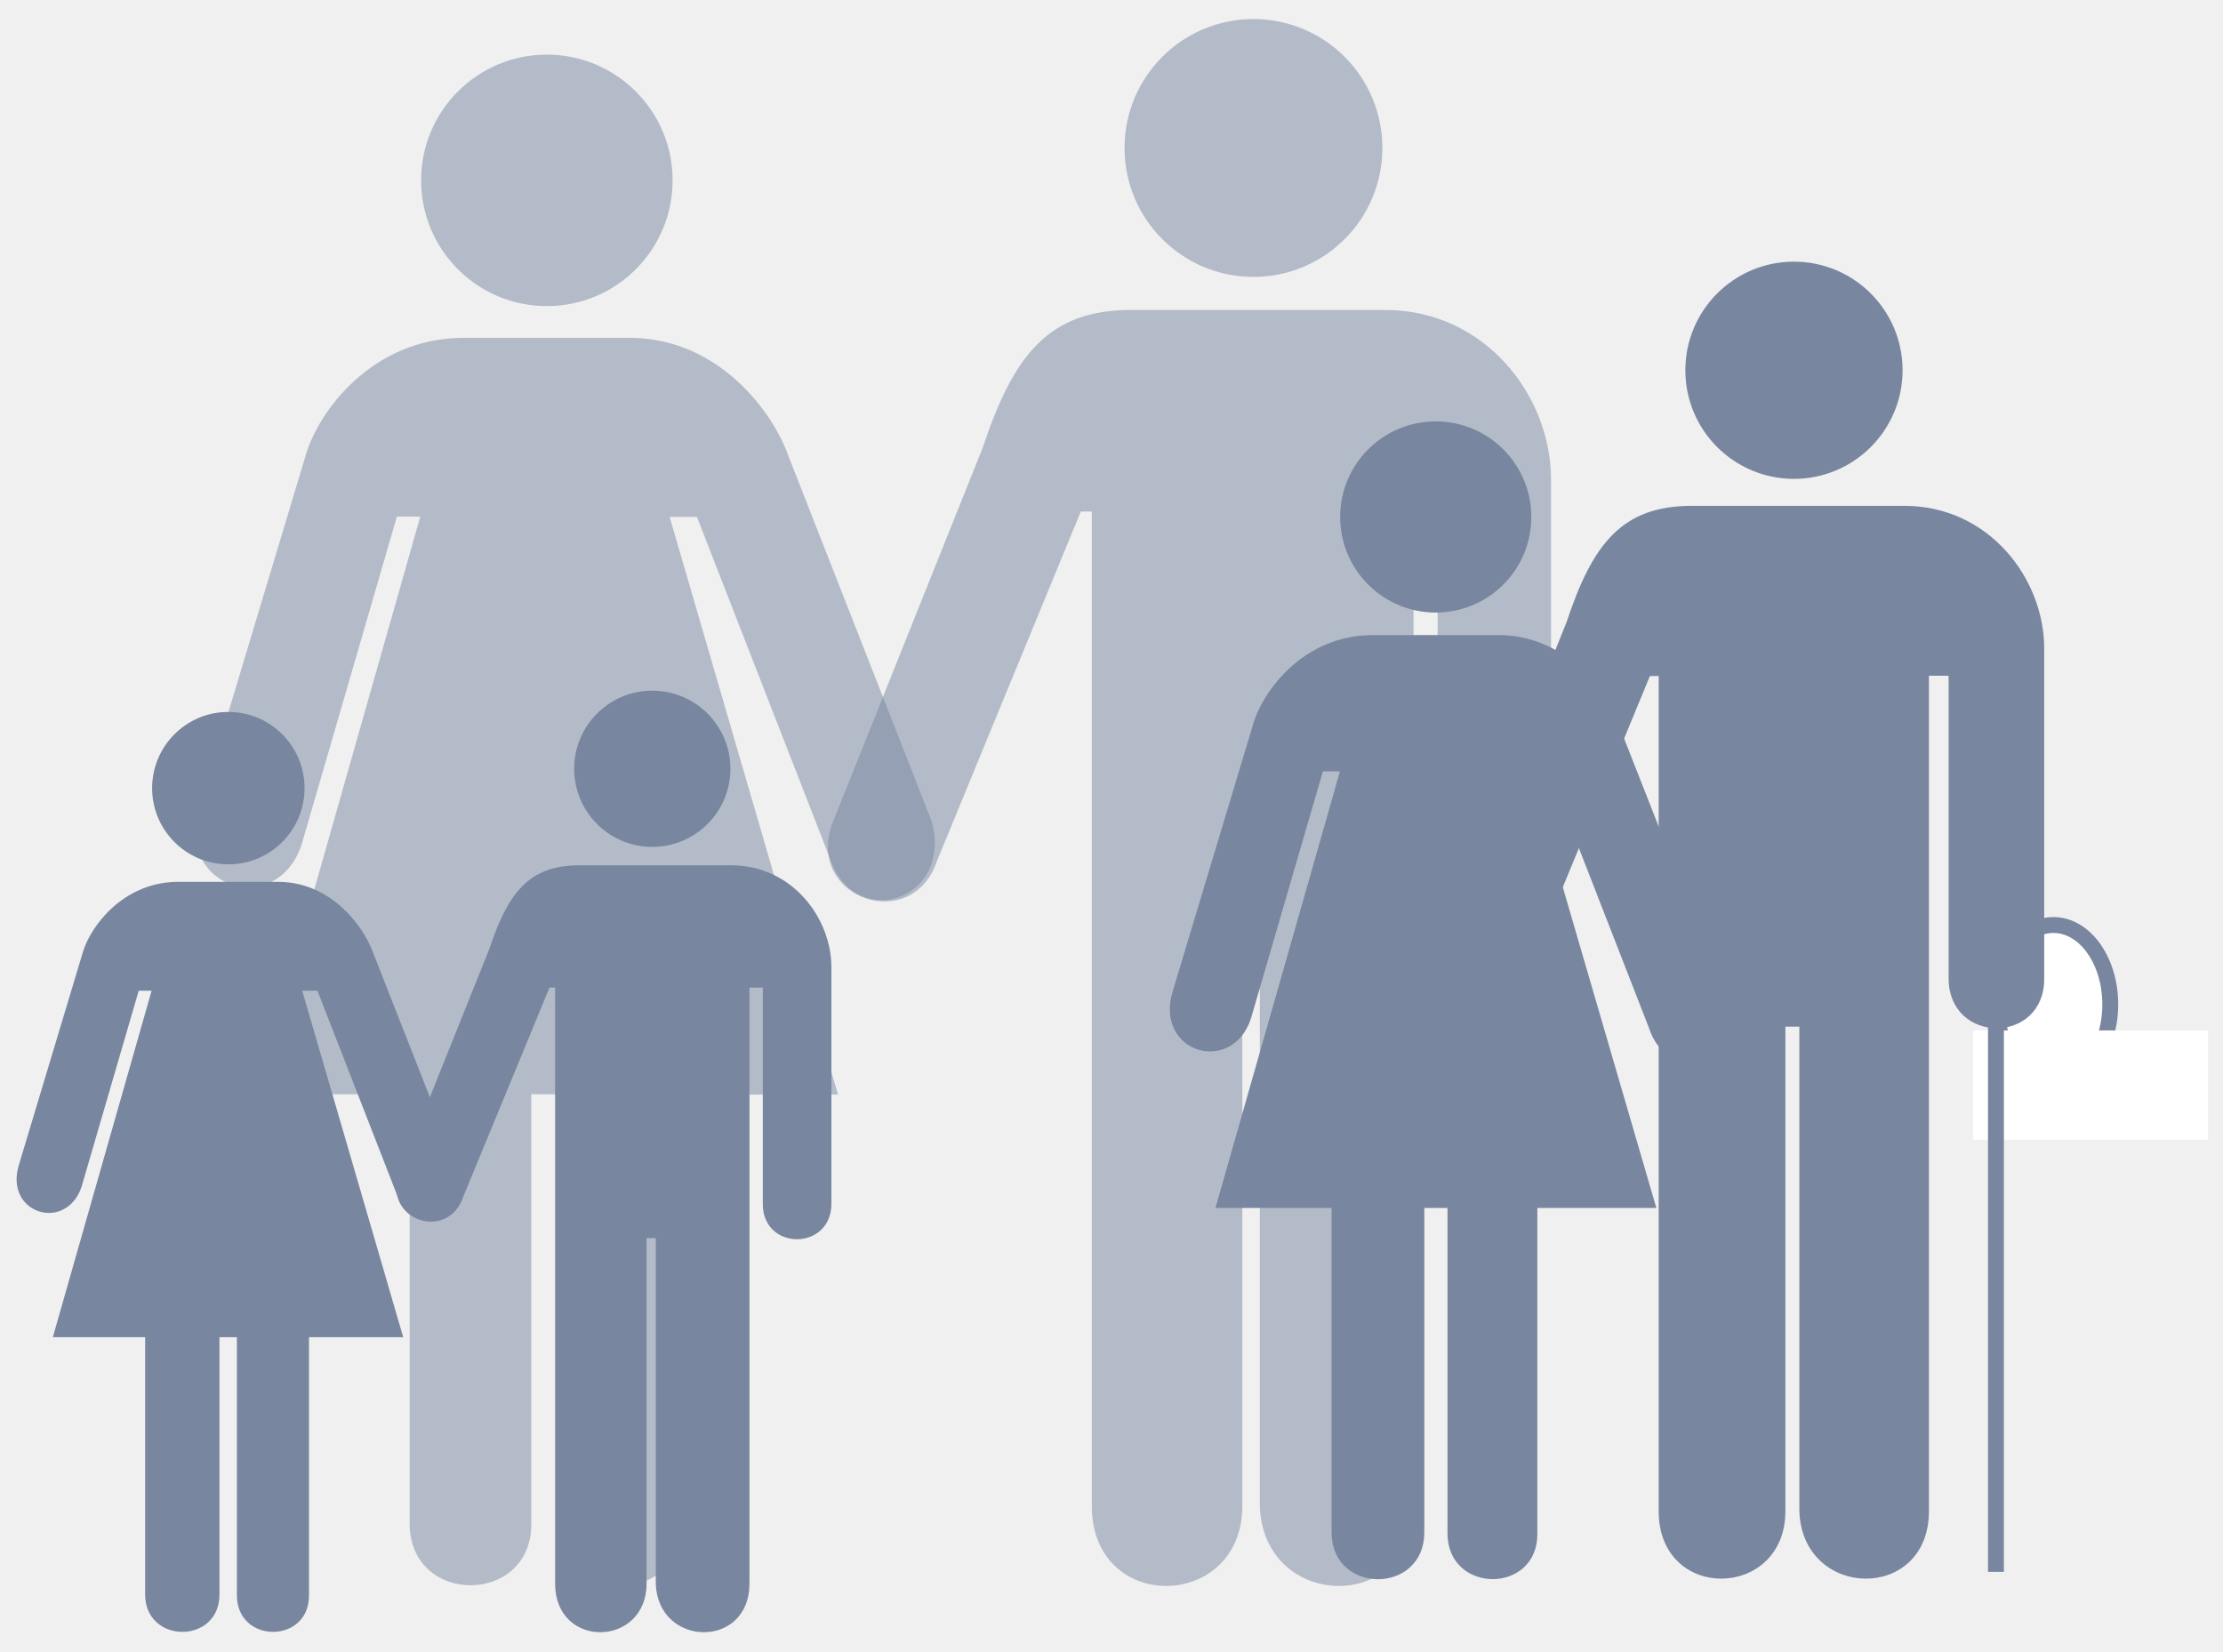
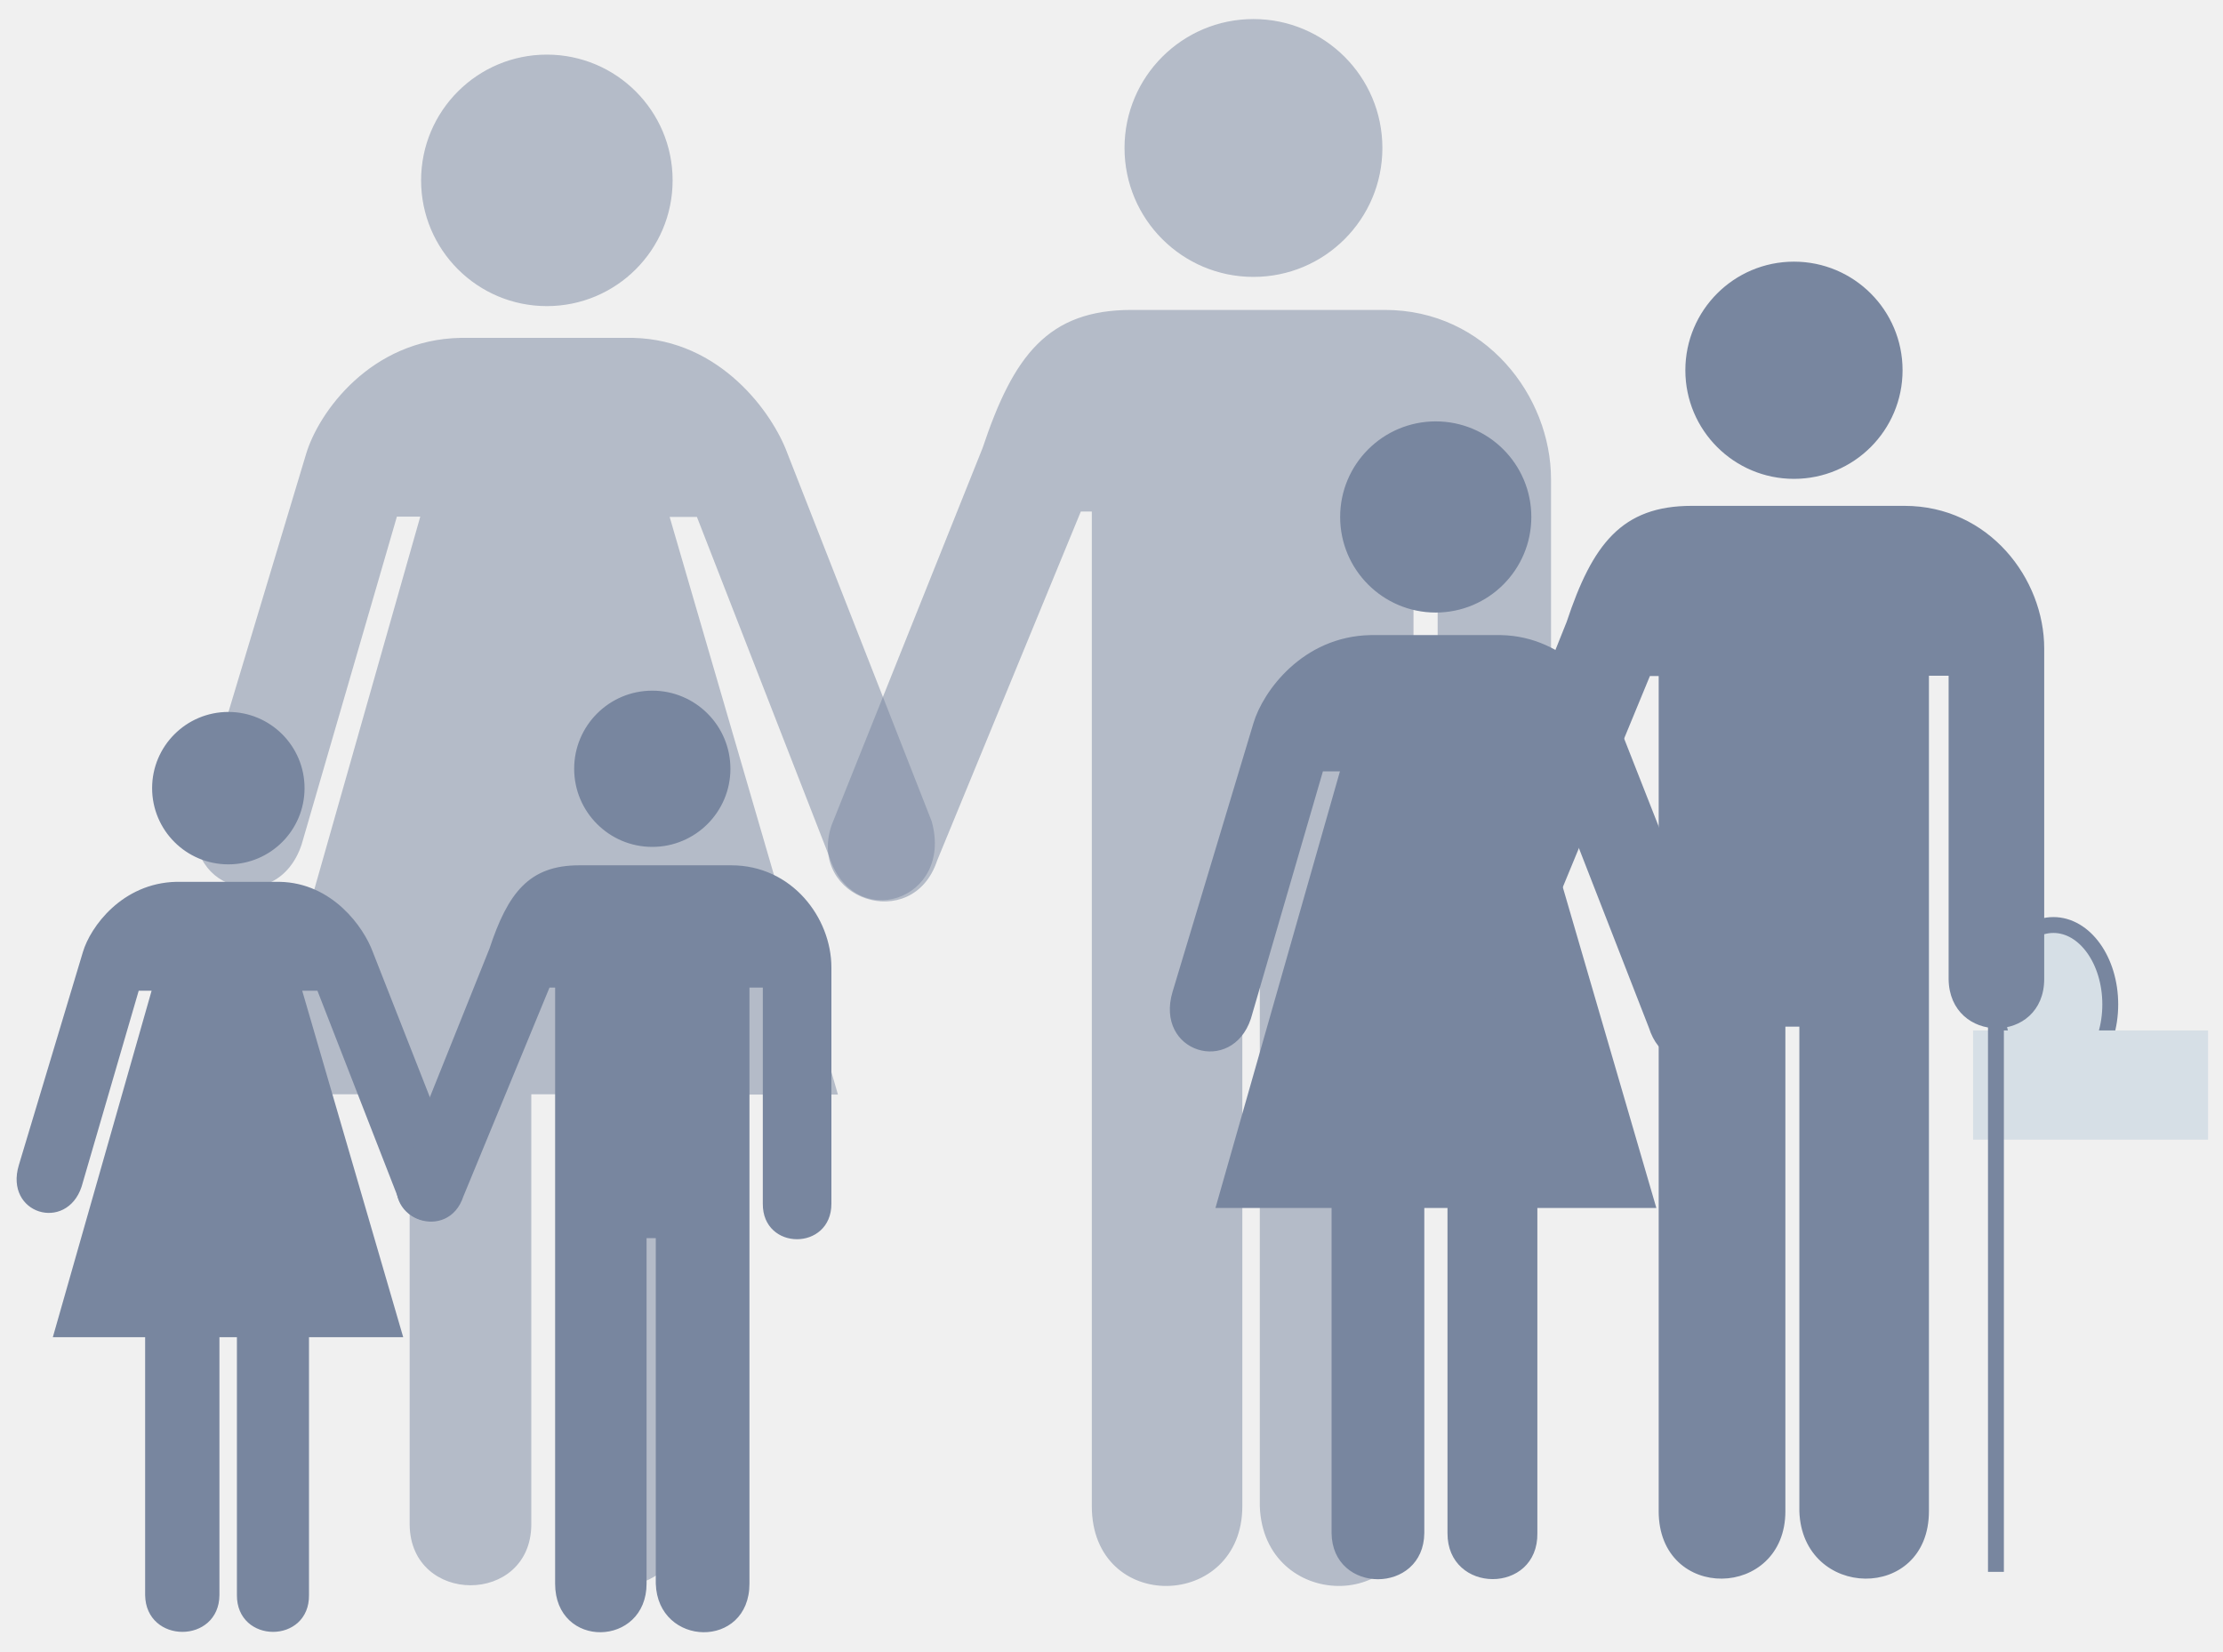
<svg xmlns="http://www.w3.org/2000/svg" version="1.1" id="Layer_1" x="0px" y="0px" viewBox="0 0 700 520" enable-background="new 0 0 700 520" xml:space="preserve">
  <g>
    <g opacity="0.5">
      <circle fill="#78869F" stroke="#78869F" stroke-miterlimit="10" cx="172.2" cy="56.8" r="39.1" />
      <path fill="#78869F" stroke="#78869F" stroke-miterlimit="10" d="M166.8,344.1v136.1c-0.2,24.7-37,24.7-37.3,0V344.1H81.3    L133,162.2h-8.4L94.5,265.8c-7.6,22.9-38.6,13.6-31.3-10.8l33.7-112c3.9-12.9,20.1-35.6,48.2-36.1h54.2    c27.3,0.6,43.6,23.5,48.2,36.1l45.4,115.8c6.8,24.4-23.9,34.3-31.3,10.8l-41.8-107.3h-9.6l53,181.9h-49.4v136.1    c0.4,24.7-36.3,24.6-36.1,0V344.1H166.8z" />
    </g>
    <g opacity="0.5">
      <circle fill="#78869F" stroke="#78869F" stroke-miterlimit="10" cx="394.7" cy="46.6" r="40.1" />
-       <path fill="#78869F" stroke="#78869F" stroke-miterlimit="10" d="M487.9,274.9v-124c0-25.9-20.5-52.8-51.8-52.8h-79.8    c-25.9,0-36.7,14-46.4,43.1l-47.6,118.9c-7.5,22.6,24.8,33.4,32.3,10.8l45.4-110.3h4.3v313.7c0,33.4,46.4,32.3,46.4,0V292.1h6.5    v182.2c1.1,32.3,47.4,33.4,47.4,0V160.6h8.6v114.3C453.4,298.6,487.9,298.6,487.9,274.9z" />
+       <path fill="#78869F" stroke="#78869F" stroke-miterlimit="10" d="M487.9,274.9v-124c0-25.9-20.5-52.8-51.8-52.8h-79.8    c-25.9,0-36.7,14-46.4,43.1l-47.6,118.9c-7.5,22.6,24.8,33.4,32.3,10.8L340,160.6h4.3v313.7c0,33.4,46.4,32.3,46.4,0V292.1h6.5    v182.2c1.1,32.3,47.4,33.4,47.4,0V160.6h8.6v114.3C453.4,298.6,487.9,298.6,487.9,274.9z" />
    </g>
  </g>
  <g>
    <g>
      <circle fill="#78869F" stroke="#78869F" stroke-miterlimit="10" cx="71.9" cy="248.2" r="23.5" />
-       <path fill="#78869F" stroke="#78869F" stroke-miterlimit="10" d="M68.6,420.6v81.7c-0.1,14.8-22.2,14.8-22.4,0v-81.7H17.3    l31.1-109.1h-5.1l-18.1,62.1c-4.6,13.7-23.2,8.2-18.8-6.5l20.2-67.2c2.3-7.7,12.1-21.3,28.9-21.7h32.5    c16.4,0.3,26.1,14.1,28.9,21.7l27.3,69.5c4.1,14.6-14.3,20.6-18.8,6.5l-25.1-64.4h-5.8l31.8,109.1H96.8v81.7    c0.2,14.8-21.8,14.8-21.7,0v-81.7H68.6z" />
+       <path fill="#78869F" stroke="#78869F" stroke-miterlimit="10" d="M68.6,420.6v81.7c-0.1,14.8-22.2,14.8-22.4,0v-81.7H17.3    l31.1-109.1h-5.1l-18.1,62.1c-4.6,13.7-23.2,8.2-18.8-6.5l20.2-67.2c2.3-7.7,12.1-21.3,28.9-21.7H88c16.4,0.3,26.1,14.1,28.9,21.7    l27.3,69.5c4.1,14.6-14.3,20.6-18.8,6.5l-25.1-64.4h-5.8l31.8,109.1H96.8v81.7c0.2,14.8-21.8,14.8-21.7,0v-81.7L68.6,420.6    L68.6,420.6z" />
    </g>
    <g>
      <circle fill="#78869F" stroke="#78869F" stroke-miterlimit="10" cx="205.4" cy="242.1" r="24.1" />
      <path fill="#78869F" stroke="#78869F" stroke-miterlimit="10" d="M261.3,379.1v-74.4c0-15.5-12.3-31.7-31-31.7h-47.9    c-15.5,0-22,8.4-27.8,25.9L126,370.2c-4.5,13.6,14.9,20.1,19.4,6.5l27.3-66.2h2.6v188.2c0,20.1,27.8,19.4,27.8,0V389.4h3.9v109.3    c0.6,19.4,28.5,20.1,28.5,0V310.5h5.2v68.6C240.6,393.3,261.3,393.3,261.3,379.1z" />
    </g>
  </g>
  <g>
    <g>
-       <ellipse fill="#FFFFFF" stroke="#78869F" stroke-width="5" stroke-miterlimit="10" cx="646.6" cy="316.3" rx="17.9" ry="25" />
-       <rect x="621.8" y="325" fill="#FFFFFF" stroke="#FFFFFF" stroke-miterlimit="10" width="73" height="33.4" />
+       <ellipse fill="#D6DFE6" stroke="#78869F" stroke-width="5" stroke-miterlimit="10" cx="646.6" cy="316.3" rx="17.9" ry="25" />
+       <rect x="621.8" y="325" fill="#D6DFE6" stroke="#D6DFE6" stroke-miterlimit="10" width="73" height="33.4" />
    </g>
-     <line fill="#78869F" stroke="#78869F" stroke-width="5" stroke-miterlimit="10" x1="628.5" y1="313" x2="628.5" y2="495" />
+     <line fill="none" stroke="#78869F" stroke-width="5" stroke-miterlimit="10" x1="628.5" y1="313" x2="628.5" y2="495" />
  </g>
  <g>
    <g>
      <circle fill="#78869F" stroke="#78869F" stroke-miterlimit="10" cx="452.1" cy="162.8" r="29.6" />
      <path fill="#78869F" stroke="#78869F" stroke-miterlimit="10" d="M448,379.9v102.9c-0.2,18.7-28,18.7-28.2,0V379.9h-36.4    l39.2-137.5h-6.4l-22.8,78.3c-5.8,17.3-29.2,10.3-23.7-8.2l25.5-84.7c2.9-9.7,15.2-26.9,36.4-27.3h41    c20.6,0.4,32.9,17.7,36.4,27.3l34.4,87.5c5.2,18.4-18.1,26-23.7,8.2l-31.6-81.1h-7.3l40.1,137.5h-37.3v102.9    c0.3,18.7-27.4,18.6-27.3,0V379.9H448z" />
    </g>
    <g>
      <circle fill="#78869F" stroke="#78869F" stroke-miterlimit="10" cx="564.9" cy="116.6" r="33.7" />
      <path fill="#78869F" stroke="#78869F" stroke-miterlimit="10" d="M643.2,308.3V204.2c0-21.7-17.2-44.4-43.5-44.4h-67    c-21.7,0-30.8,11.8-38.9,36.2l-40,99.9c-6.3,19,20.8,28.1,27.2,9.1l38.2-92.6h3.6v263.5c0,28.1,38.9,27.2,38.9,0V322.8h5.4v153.1    c0.9,27.2,39.8,28.1,39.8,0V212.3h7.2v96C614.3,328.3,643.2,328.3,643.2,308.3z" />
    </g>
  </g>
</svg>
